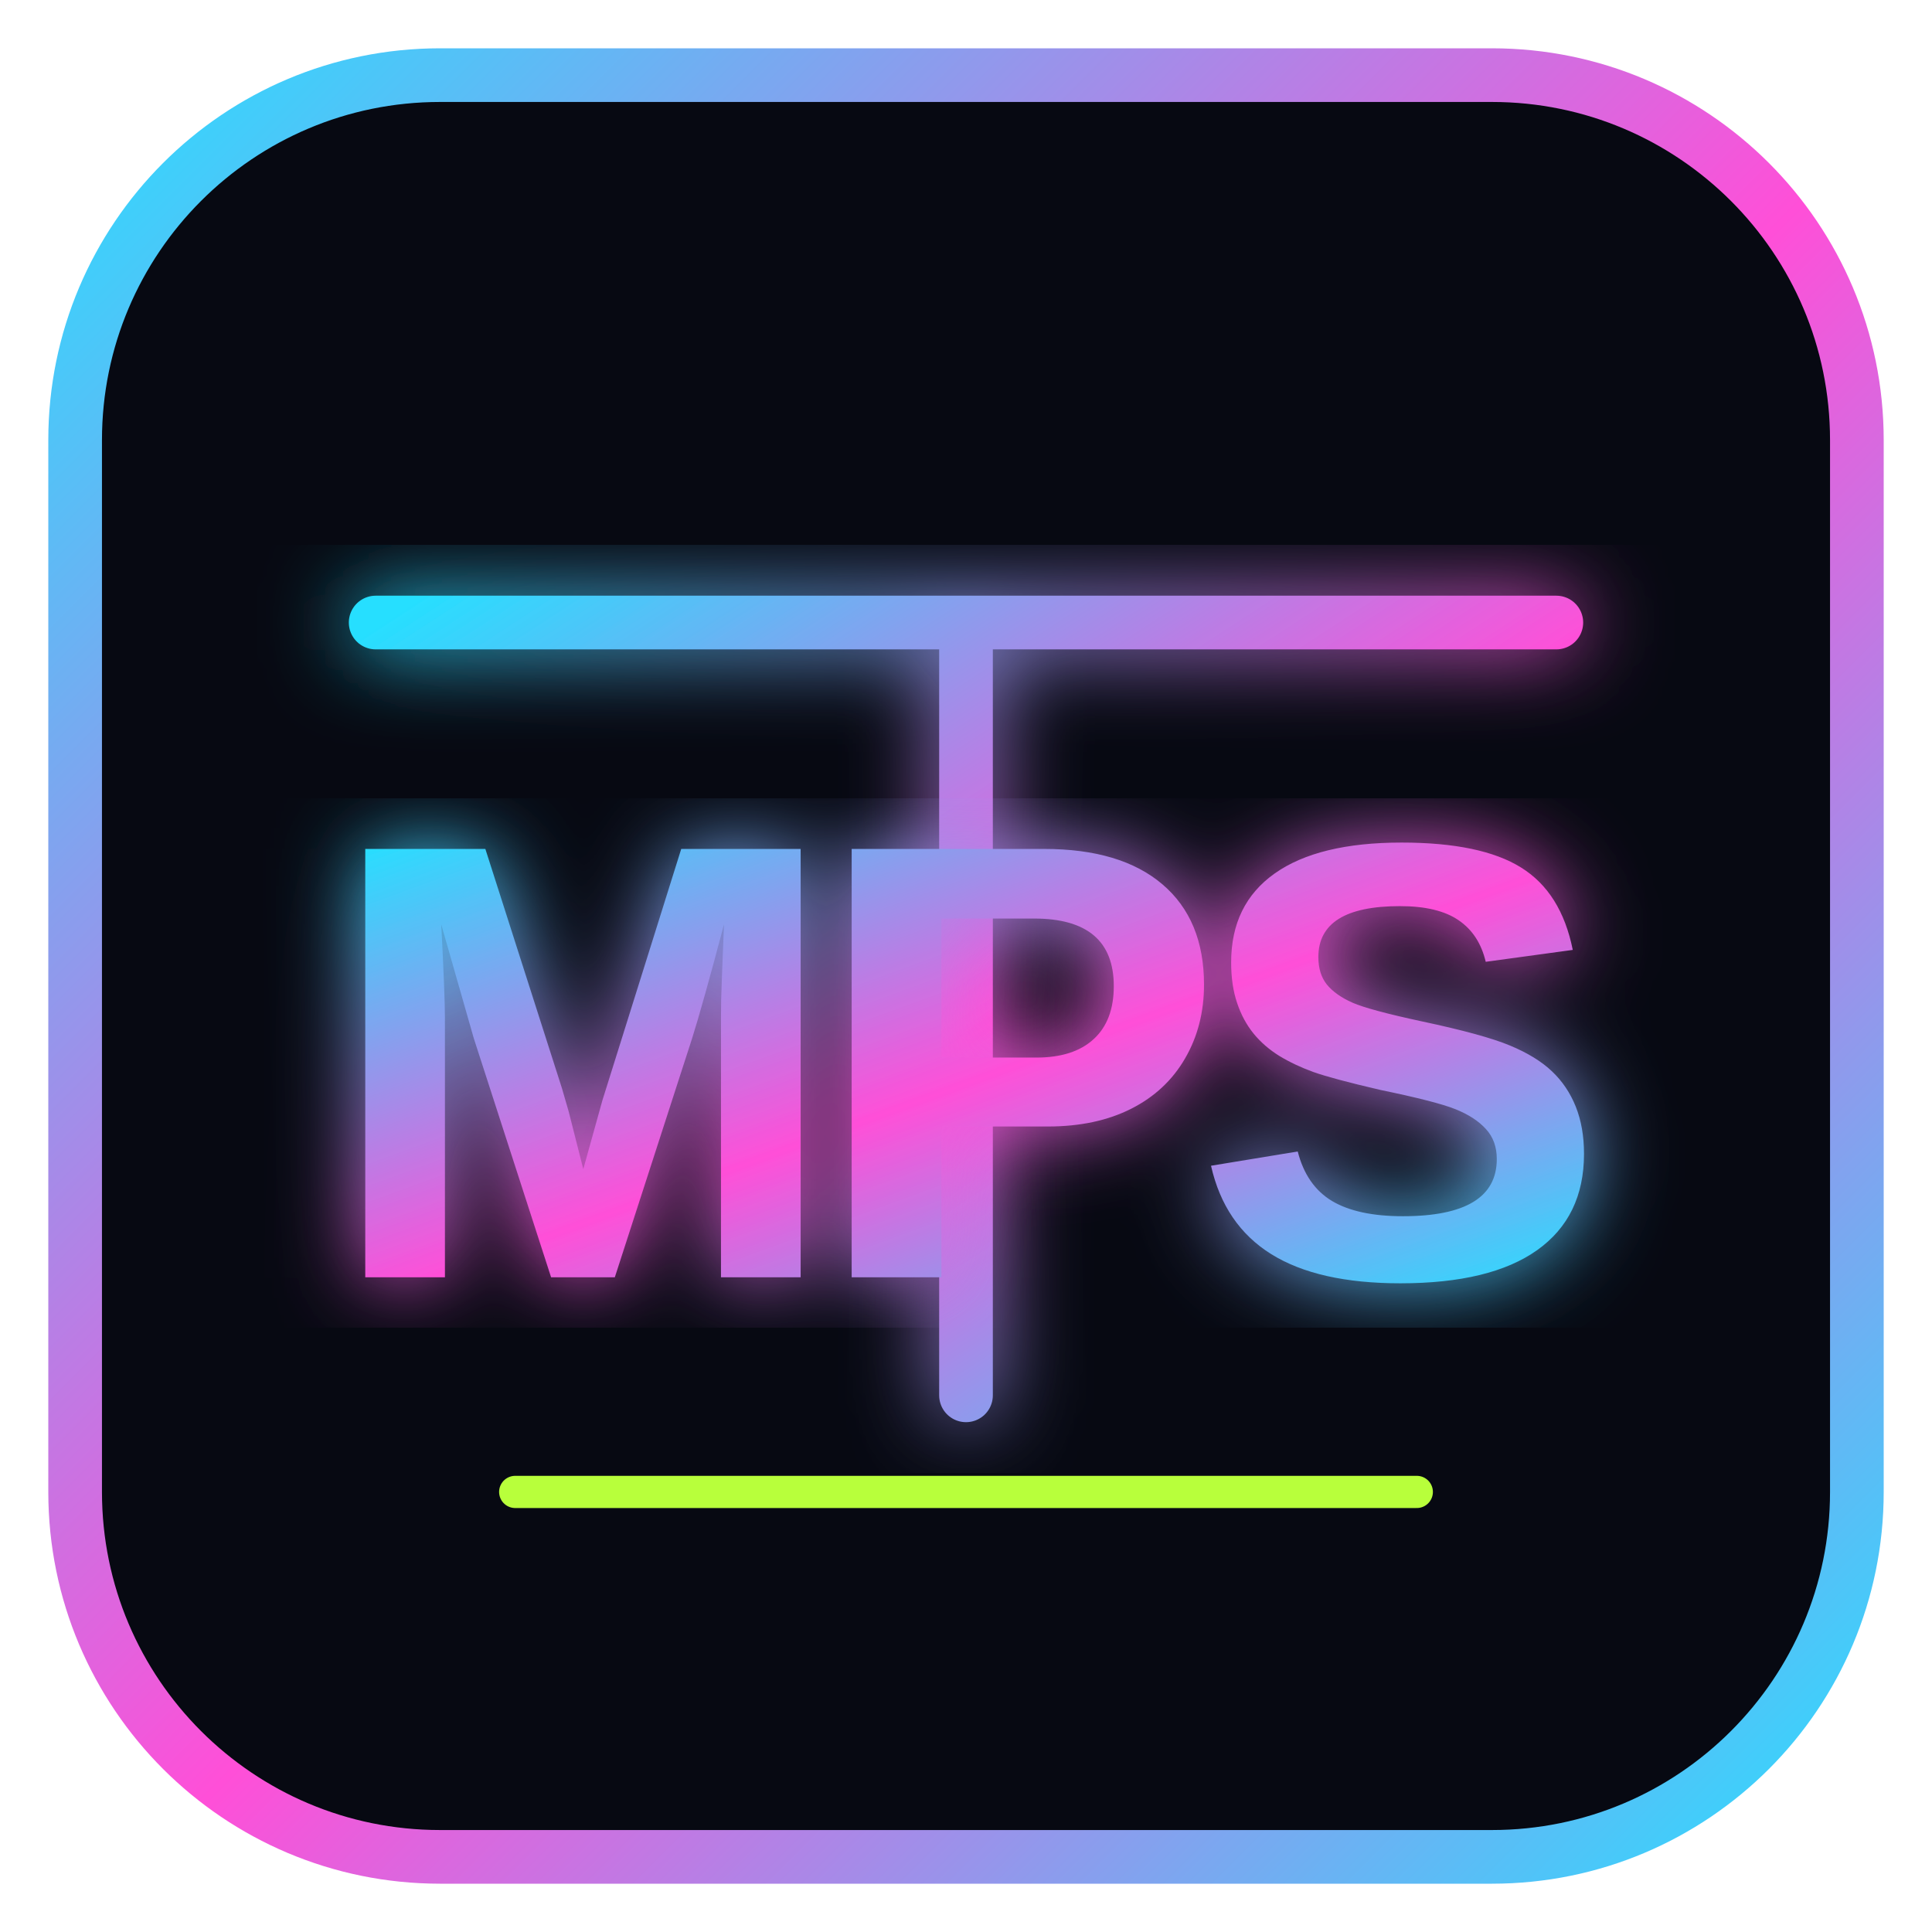
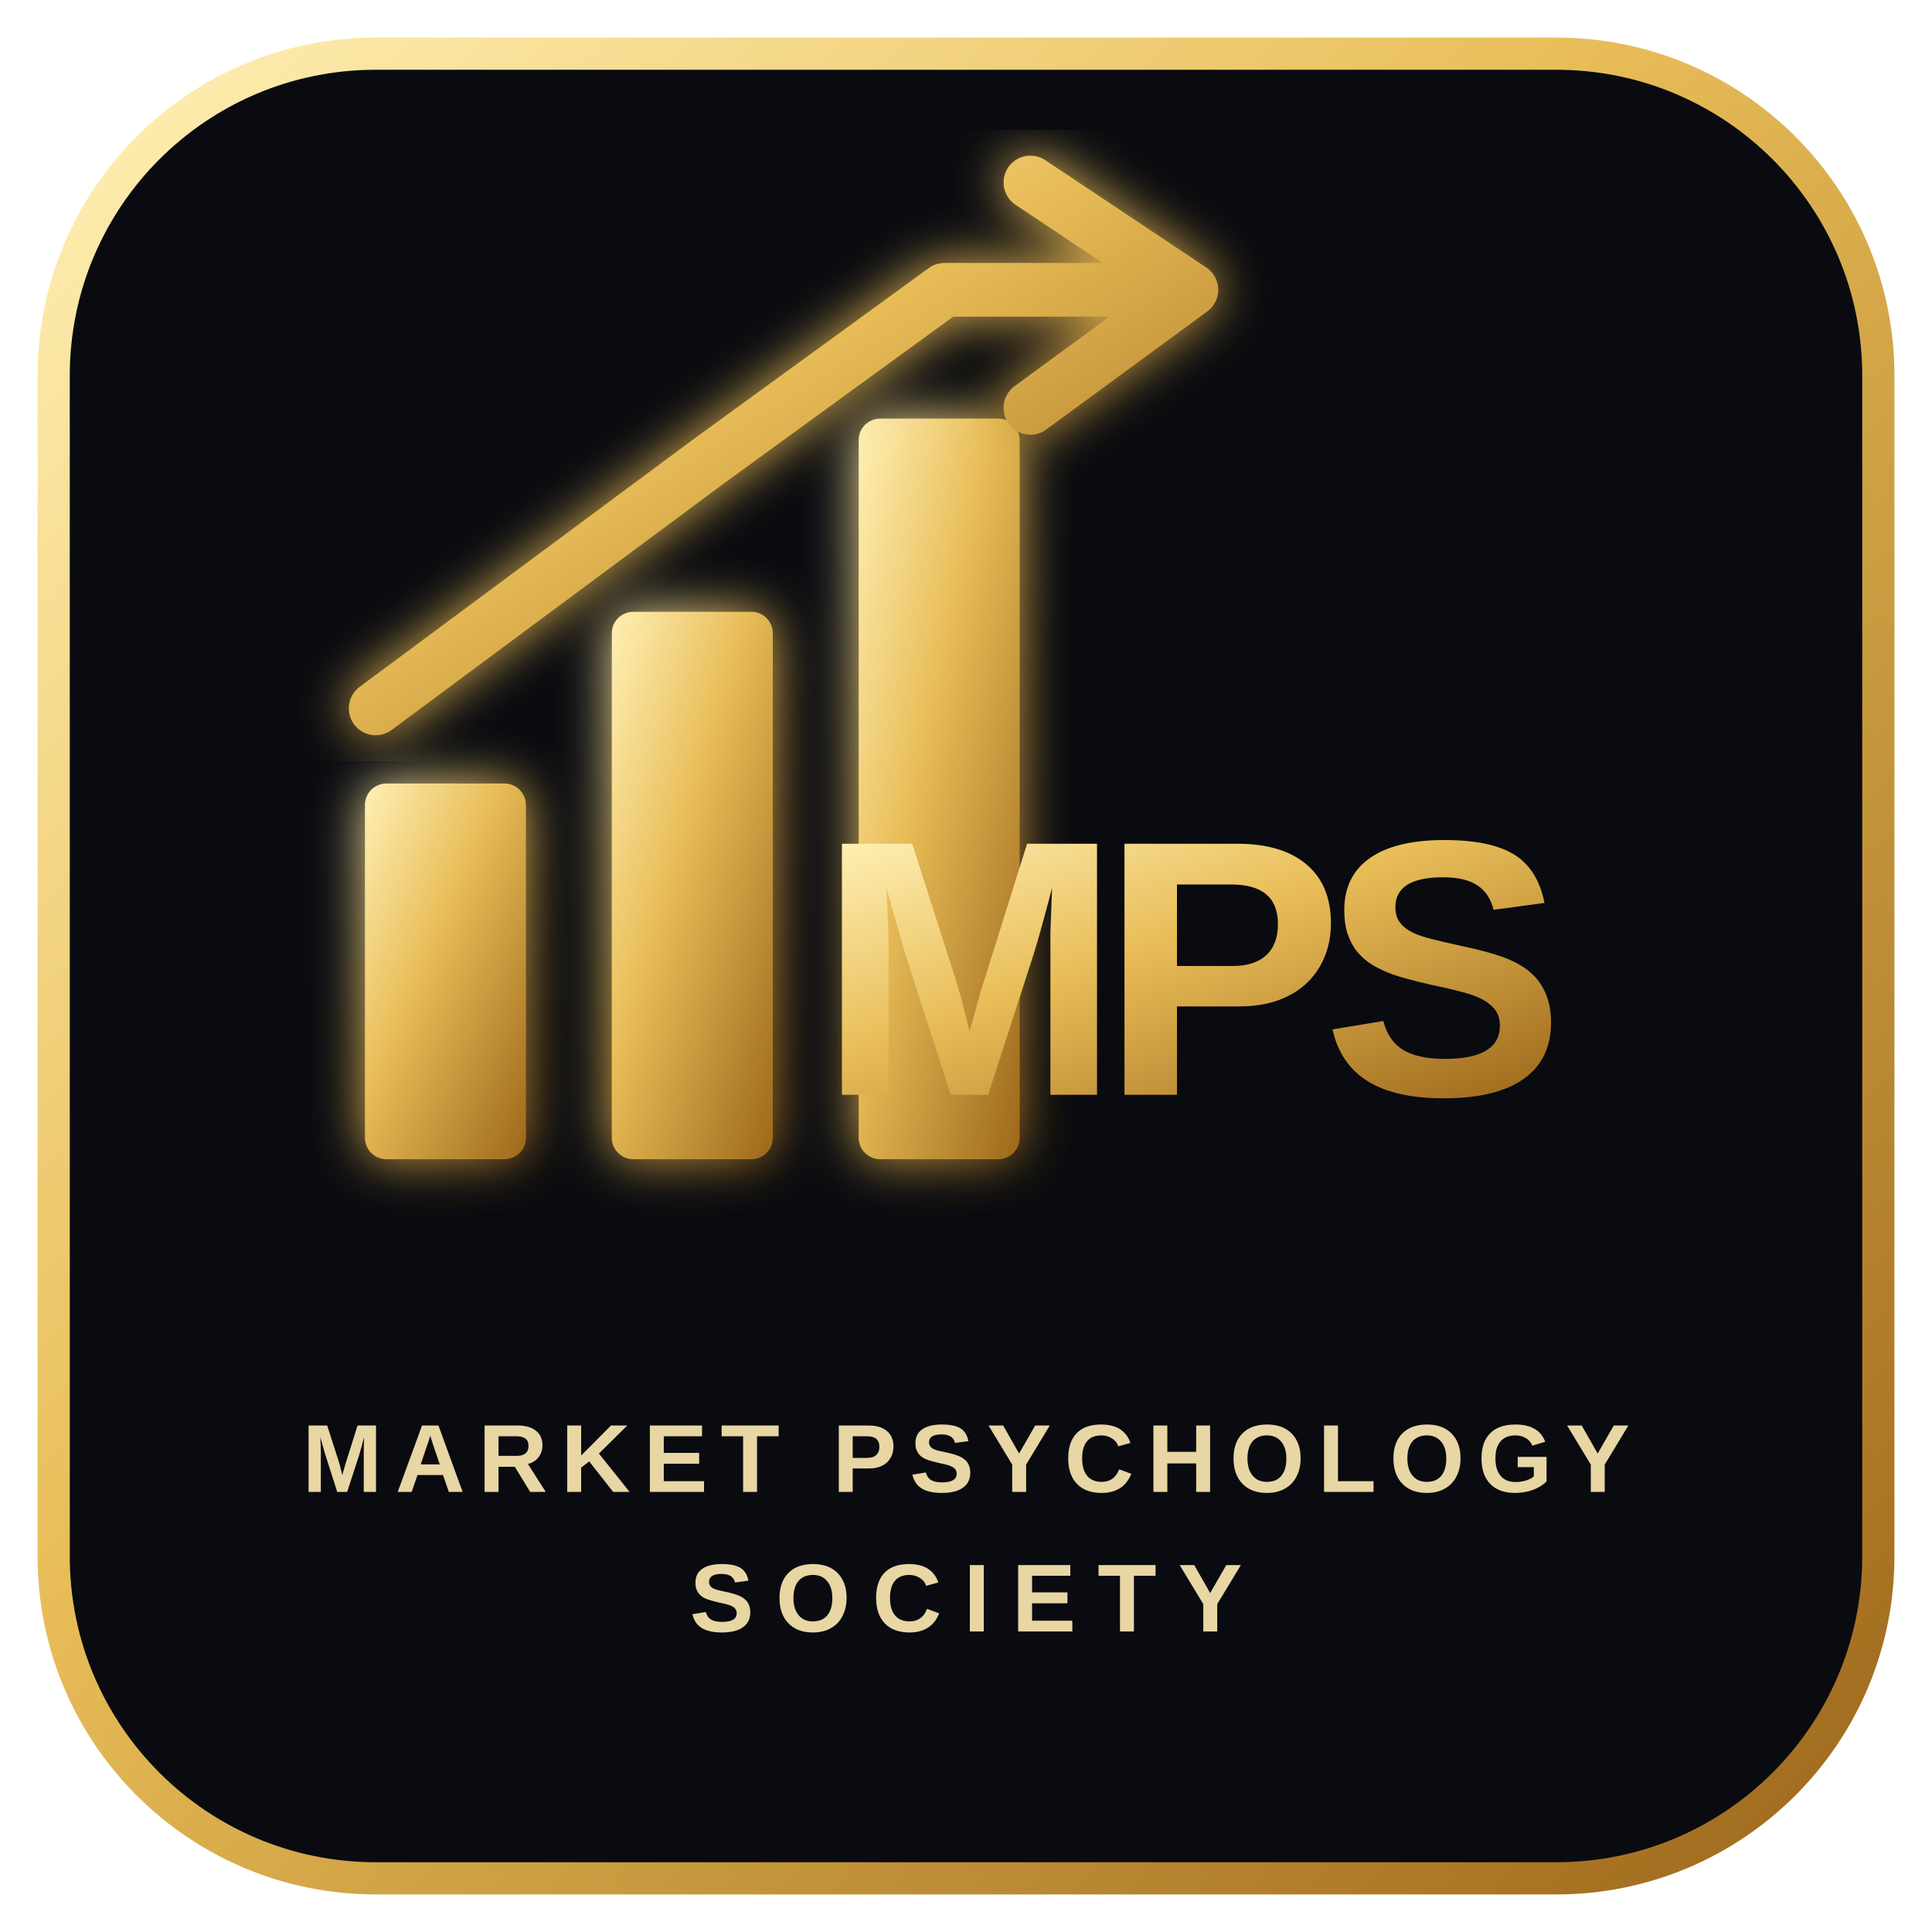
- <svg xmlns="http://www.w3.org/2000/svg" viewBox="0 0 180 180" role="img" aria-label="Logo Market Psychology Society MPS">
+ <svg xmlns="http://www.w3.org/2000/svg" viewBox="0 0 180 180" role="img" aria-label="MPS Market Psychology Society">
  <defs>
-     <linearGradient id="neon" x1="0" y1="0" x2="1" y2="1">
-       <stop stop-color="#27dfff" />
-       <stop offset=".52" stop-color="#ff4fd8" />
-       <stop offset="1" stop-color="#27dfff" />
+     <linearGradient id="gold" x1="0" y1="0" x2="1" y2="1">
+       <stop stop-color="#fff0b5" />
+       <stop offset=".42" stop-color="#e8bd58" />
+       <stop offset="1" stop-color="#9d681b" />
    </linearGradient>
    <filter id="glow">
-       <feGaussianBlur stdDeviation="4" result="b" />
+       <feGaussianBlur stdDeviation="2.4" result="b" />
      <feMerge>
        <feMergeNode in="b" />
        <feMergeNode in="SourceGraphic" />
      </feMerge>
    </filter>
  </defs>
-   <rect x="7" y="7" width="166" height="166" rx="34" fill="#070912" stroke="url(#neon)" stroke-width="5" />
-   <path d="M35 58h110M90 58v72" fill="none" stroke="url(#neon)" stroke-width="5" stroke-linecap="round" filter="url(#glow)" />
-   <text x="90" y="119" text-anchor="middle" font-family="Arial,sans-serif" font-size="58" font-weight="900" letter-spacing="-3" fill="url(#neon)" filter="url(#glow)">MPS</text>
-   <path d="M48 139h84" stroke="#b8ff3b" stroke-width="3" stroke-linecap="round" />
+   <rect x="5" y="5" width="170" height="170" rx="30" fill="#090b10" stroke="url(#gold)" stroke-width="3" />
+   <g fill="url(#gold)" filter="url(#glow)">
+     <rect x="34" y="73" width="15" height="35" rx="2" />
+     <rect x="57" y="57" width="15" height="51" rx="2" />
+     <rect x="80" y="39" width="15" height="69" rx="2" />
+   </g>
+   <path d="M35 66 66 43 88 27 111 27M96 17l15 10-15 11" fill="none" stroke="url(#gold)" stroke-width="5" stroke-linecap="round" stroke-linejoin="round" filter="url(#glow)" />
+   <text x="111" y="102" text-anchor="middle" font-family="Arial,sans-serif" font-size="34" font-weight="900" letter-spacing="-2" fill="url(#gold)">MPS</text>
+   <path d="M28 121h124" stroke="url(#gold)" stroke-width="2" opacity=".8" />
+   <text x="90" y="139" text-anchor="middle" font-family="Arial,sans-serif" font-size="9" font-weight="700" letter-spacing="1.2" fill="#e8d6a4">MARKET PSYCHOLOGY</text>
+   <text x="90" y="152" text-anchor="middle" font-family="Arial,sans-serif" font-size="9" font-weight="700" letter-spacing="2" fill="#e8d6a4">SOCIETY</text>
</svg>
